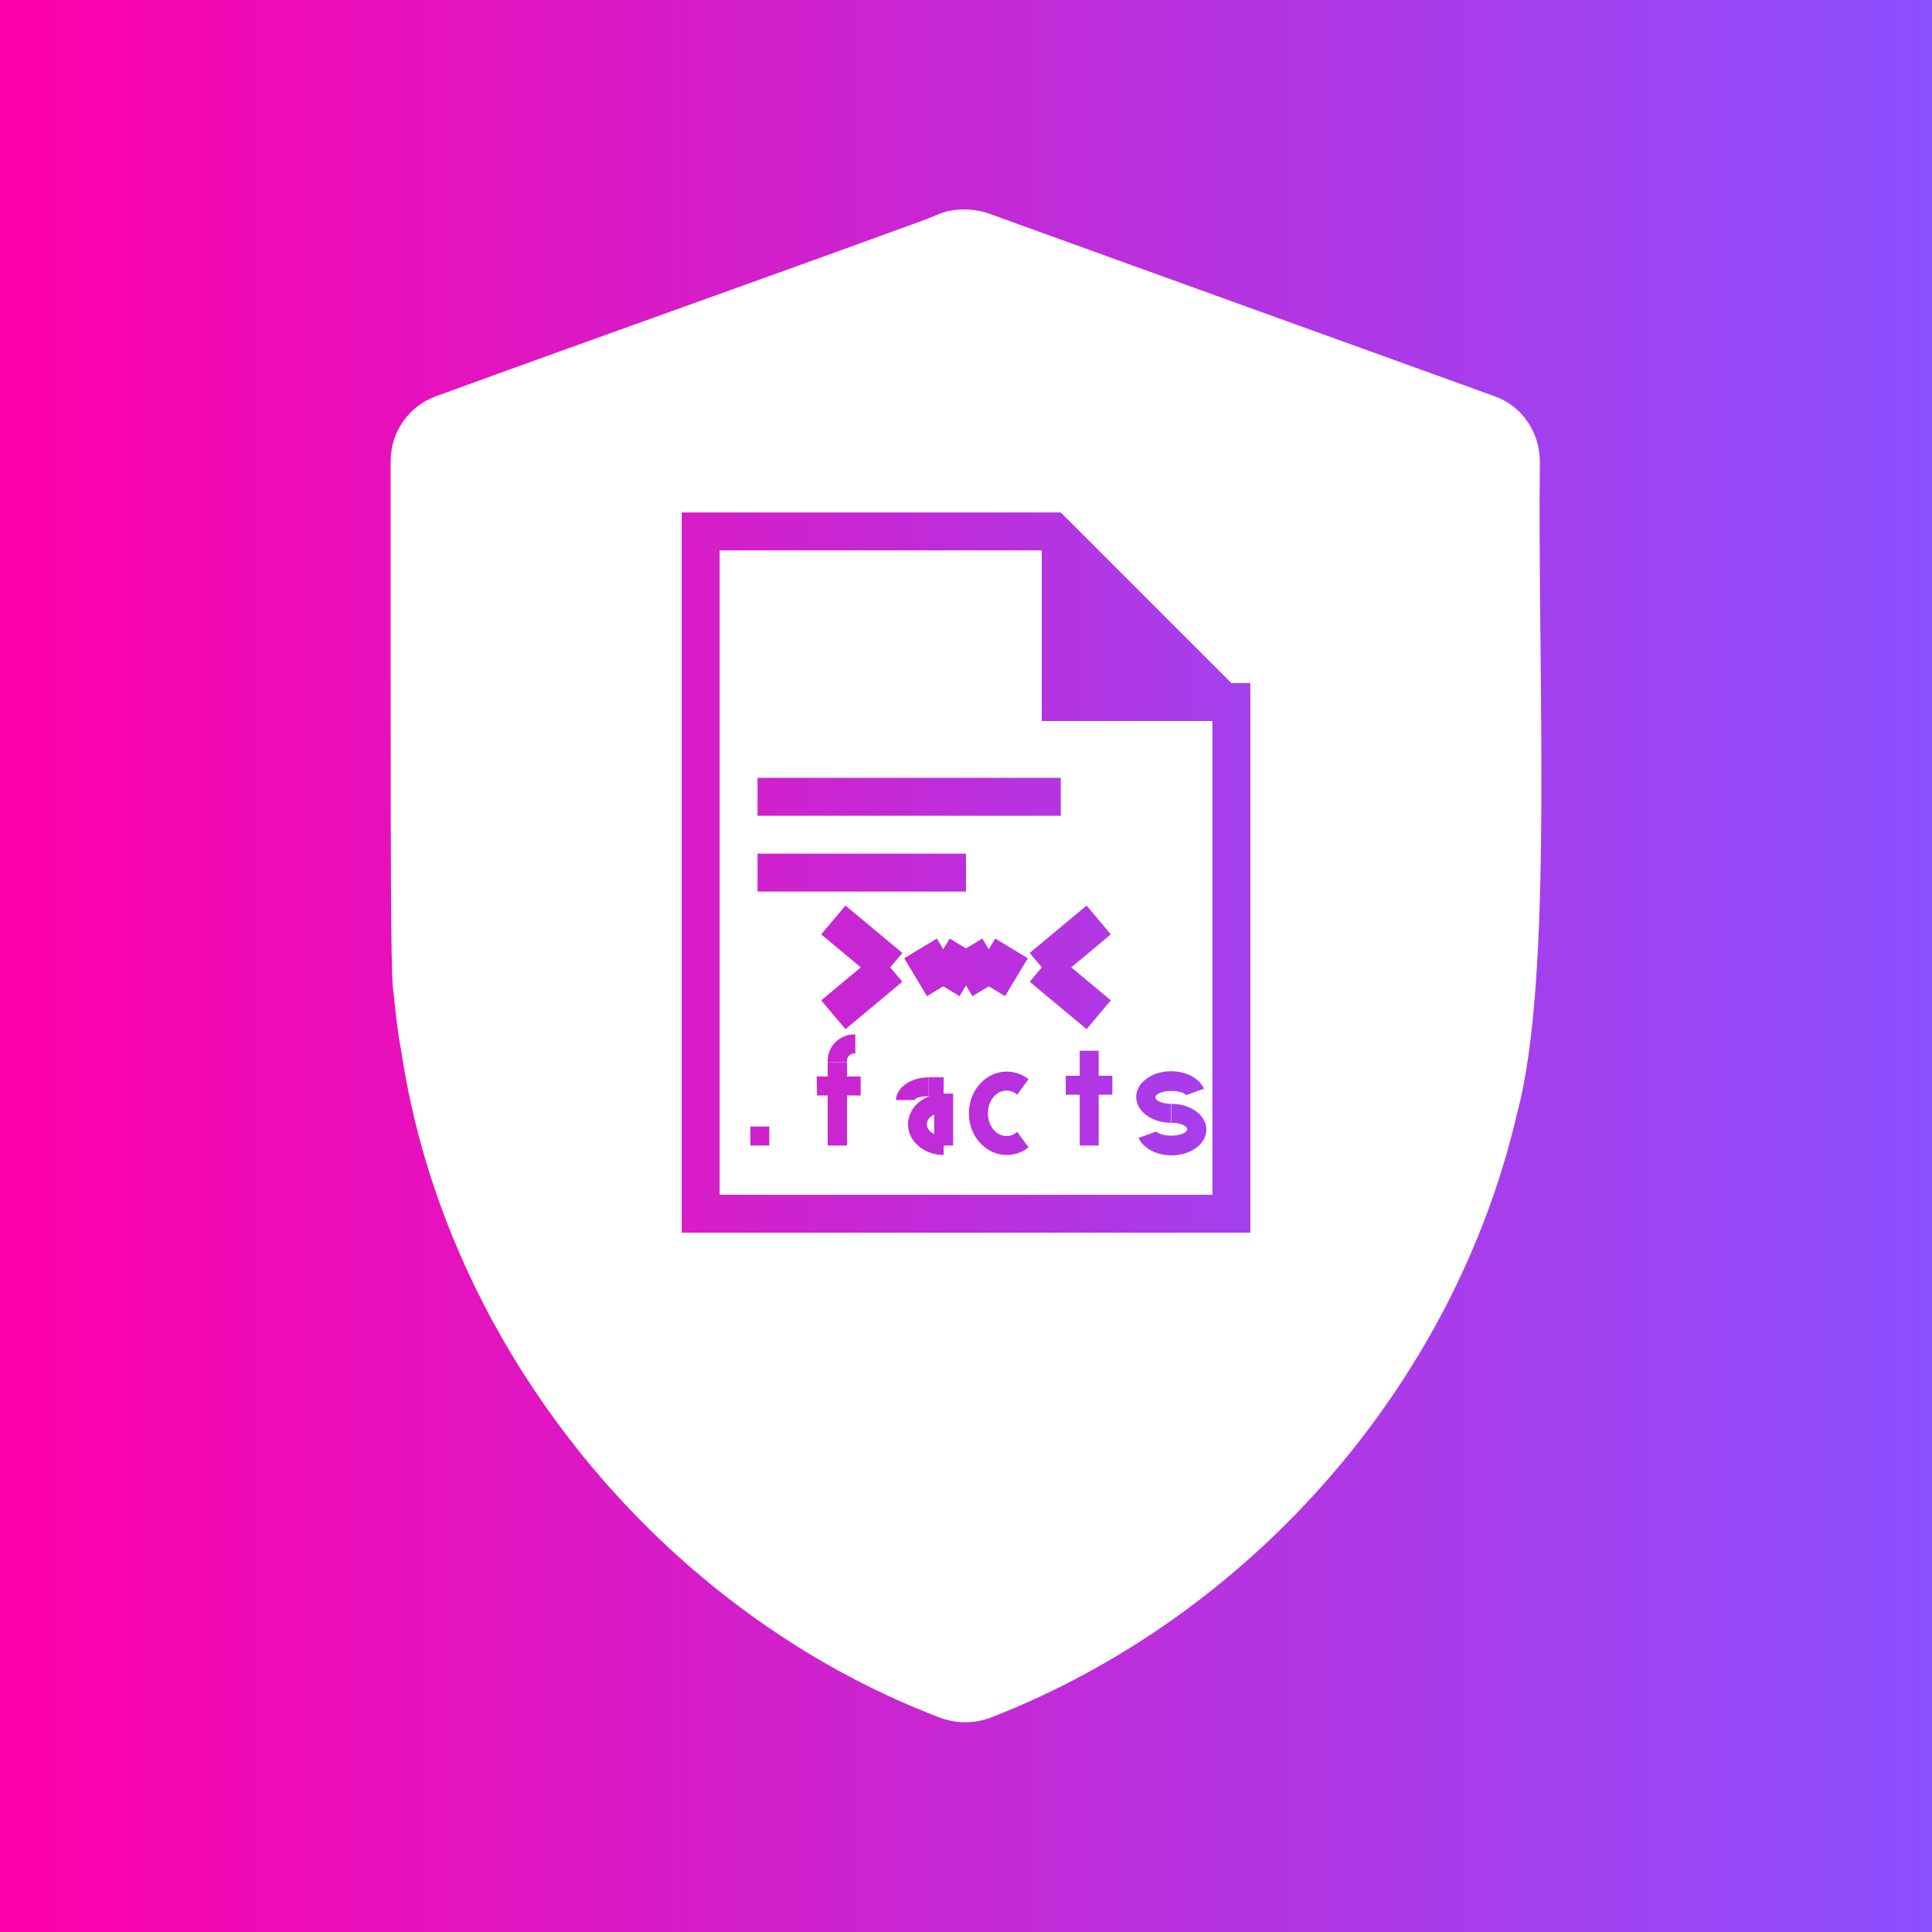
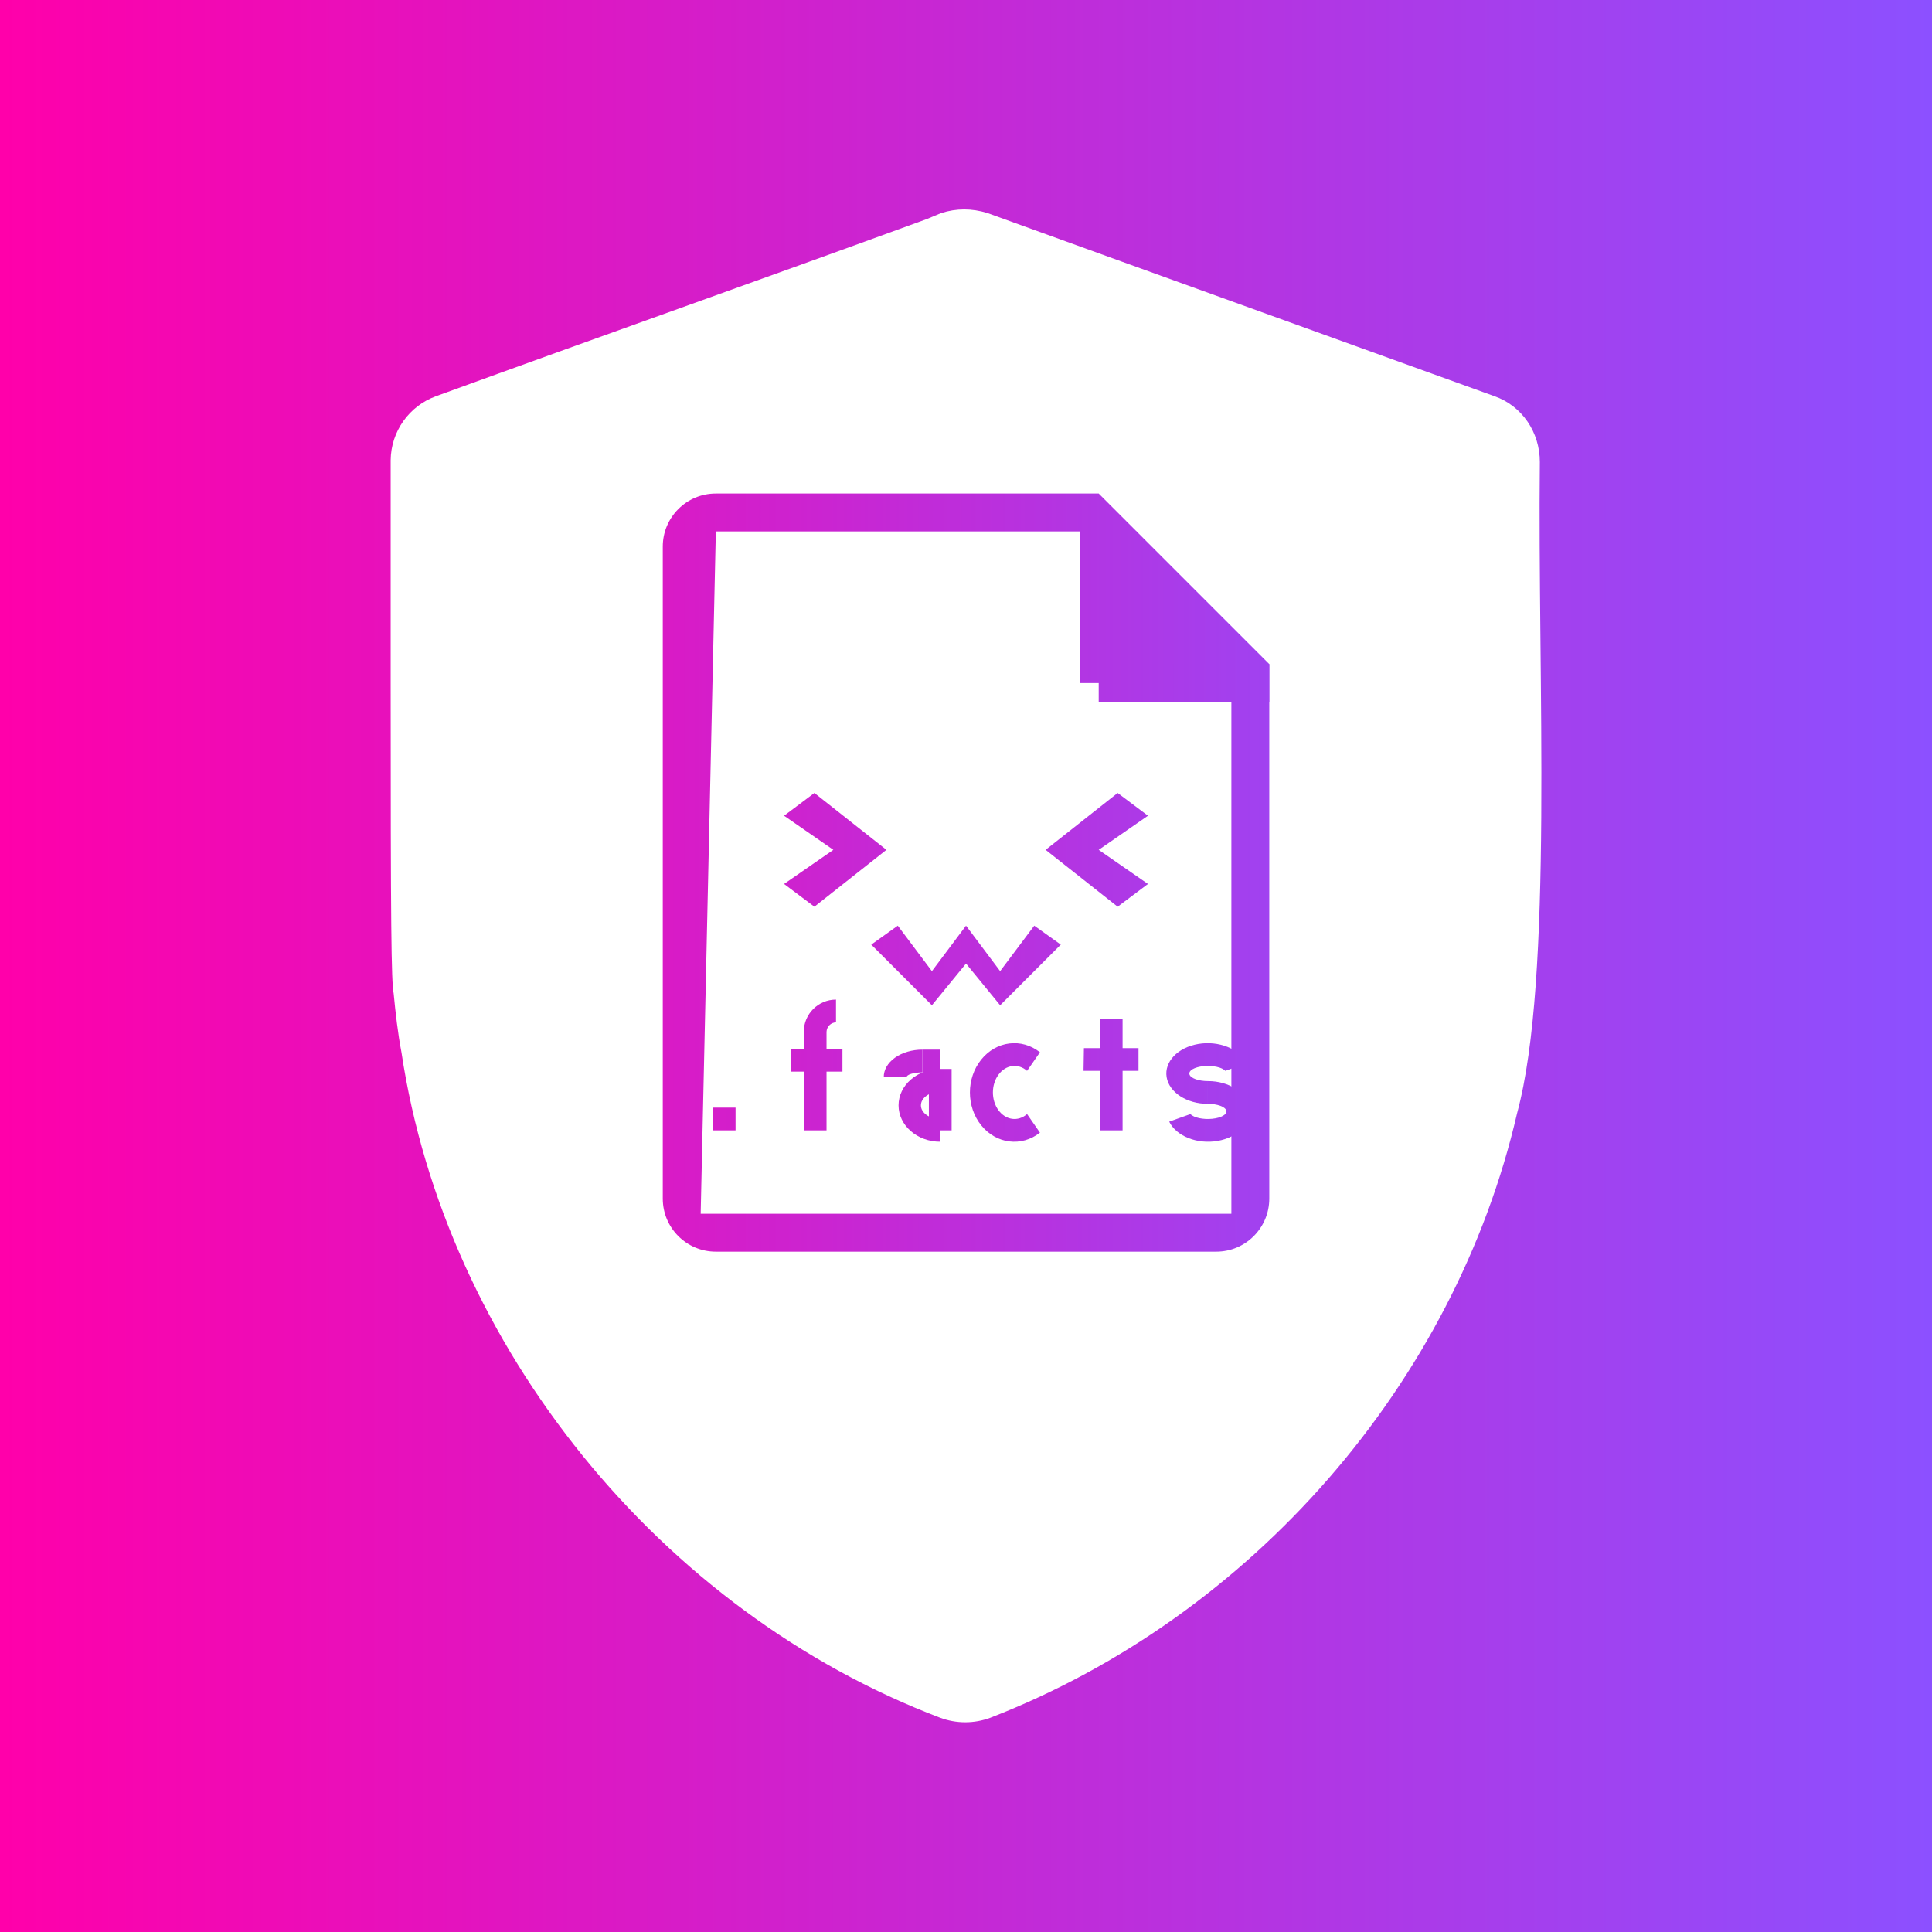
<svg xmlns="http://www.w3.org/2000/svg" viewBox="-6.527 2.221 32.279 32.279" role="img" aria-label="Socket facts">
  <defs>
    <linearGradient id="socket-brand-plate" gradientUnits="userSpaceOnUse" x1="-6.527" y1="0" x2="25.753" y2="0">
      <stop offset="0%" stop-color="#ff00aa" />
      <stop offset="100%" stop-color="#8c50ff" />
    </linearGradient>
  </defs>
  <rect data-socket-layer="plate" x="-6.527" y="2.221" width="32.279" height="32.279" fill="url(#socket-brand-plate)" />
  <path data-socket-layer="shield" fill="#ffffff" d="M18.44 8.84c.46.16.76.6.76 1.1-.04 3.58.23 8.63-.38 10.88-1.04 4.5-4.42 8.4-8.8 10.1a1.2 1.2 0 0 1-.84 0C4.52 29.15.92 24.73.18 19.8c-.06-.31-.1-.67-.13-.98-.04-.2-.05-1.14-.05-5.17V9.91a1.15 1.15 0 0 1 .76-1.07c2.8-1.02 5.38-1.93 8.2-2.96l.24-.1q.38-.12.77 0l2.24.81z" />
  <g data-socket-layer="glyph" transform="translate(2.013 9.2) scale(0.63333)">
-     <path fill="url(#socket-brand-plate)" fill-rule="evenodd" d="M4.5 2.5h10l5 5v14h-15Zm1 1H14V8h4.5v12.5h-13Z" />
-     <path fill="url(#socket-brand-plate)" fill-rule="evenodd" d="M14 3v4.5h1V3Z" />
-     <path fill="url(#socket-brand-plate)" fill-rule="evenodd" d="M14 8h5.5V7H14Z" />
-     <path fill="url(#socket-brand-plate)" fill-rule="evenodd" d="M6.5 10.5h8v-1h-8Z" />
-     <path fill="url(#socket-brand-plate)" fill-rule="evenodd" d="M6.5 12.5H12v-1H6.5Z" />
-     <path fill="url(#socket-brand-plate)" fill-rule="evenodd" d="m8.18 13.63 1.5 1.25.64-.76-1.5-1.25Z" />
-     <path fill="url(#socket-brand-plate)" fill-rule="evenodd" d="m9.68 14.12-1.5 1.25.64.76 1.5-1.25Z" />
-     <path fill="url(#socket-brand-plate)" fill-rule="evenodd" d="m15.18 12.87-1.5 1.25.64.76 1.5-1.25Z" />
-     <path fill="url(#socket-brand-plate)" fill-rule="evenodd" d="m13.68 14.88 1.5 1.25.64-.76-1.5-1.25Z" />
-     <path fill="url(#socket-brand-plate)" fill-rule="evenodd" d="m10.37 14.26.6 1 .86-.52-.6-1Z" />
-     <path fill="url(#socket-brand-plate)" fill-rule="evenodd" d="m11.83 15.26.6-1-.86-.52-.6 1Z" />
-     <path fill="url(#socket-brand-plate)" fill-rule="evenodd" d="m11.57 14.26.6 1 .86-.52-.6-1Z" />
-     <path fill="url(#socket-brand-plate)" fill-rule="evenodd" d="m13.03 15.26.6-1-.86-.52-.6 1Z" />
-     <path fill="url(#socket-brand-plate)" fill-rule="evenodd" d="M6.31 19.2h.5v-.5h-.5Z" />
-     <path fill="url(#socket-brand-plate)" fill-rule="evenodd" d="M8.35 17a.7.7 0 0 1 .73-.73v.5a.2.2 0 0 0-.22.22Z" />
-     <path fill="url(#socket-brand-plate)" fill-rule="evenodd" d="M8.35 17v2.2h.51V17Z" />
-     <path fill="url(#socket-brand-plate)" fill-rule="evenodd" d="M8.07 17.88h1.15v-.5H8.06Z" />
-     <path fill="url(#socket-brand-plate)" fill-rule="evenodd" d="M11.16 17.83v1.37h.5v-1.37Z" />
-     <path fill="url(#socket-brand-plate)" fill-rule="evenodd" d="M11.41 19.45a.94.81 0 0 1 0-1.62v.5a.43.3 0 0 0 0 .62Z" />
-     <path fill="url(#socket-brand-plate)" fill-rule="evenodd" d="M10.15 18a.87.62 0 0 1 .86-.6v.5a.36.1 0 0 0-.36.1Z" />
-     <path fill="url(#socket-brand-plate)" fill-rule="evenodd" d="M11.01 17.9h.4v-.5h-.4Z" />
-     <path fill="url(#socket-brand-plate)" fill-rule="evenodd" d="M13.65 19.25a1 1.1 0 1 1 0-1.8l-.3.41a.49.6 0 1 0 0 .98Z" />
-     <path fill="url(#socket-brand-plate)" fill-rule="evenodd" d="M15 16.7v2.5h.5v-2.5Z" />
-     <path fill="url(#socket-brand-plate)" fill-rule="evenodd" d="M14.63 17.86h1.23v-.5h-1.23Z" />
-     <path fill="url(#socket-brand-plate)" fill-rule="evenodd" d="M18.28 17.7a.92.68 0 1 0-.87.9v-.5a.42.17 0 1 1 .4-.23Z" />
-     <path fill="url(#socket-brand-plate)" fill-rule="evenodd" d="M17.42 18.1a.92.68 0 1 1-.87.9l.47-.17a.42.17 0 1 0 .4-.23Z" />
+     <path fill="url(#socket-brand-plate)" fill-rule="evenodd" d="M5.4 2h10.1L20 6.5v14.1a1.4 1.4 0 0 1-1.4 1.4H5.4A1.4 1.4 0 0 1 4 20.6V3.4A1.4 1.4 0 0 1 5.4 2m0 1H15v4h4v14H5Z" />
+     <path fill="url(#socket-brand-plate)" fill-rule="evenodd" d="M15.5 3h1v3.5H20v1h-4.5Z" />
+     <path fill="url(#socket-brand-plate)" fill-rule="evenodd" d="m8 9.9 1.9 1.5L8 12.9l-.8-.6 1.3-.9-1.3-.9Z" />
+     <path fill="url(#socket-brand-plate)" fill-rule="evenodd" d="m16 9.9-1.9 1.5 1.9 1.5.8-.6-1.3-.9 1.3-.9Z" />
+     <path fill="url(#socket-brand-plate)" fill-rule="evenodd" d="m10.2 13.4.9 1.2.9-1.2.9 1.2.9-1.2.7.5-1.6 1.6-.9-1.1-.9 1.1-1.6-1.6Z" />
+     <path fill="url(#socket-brand-plate)" fill-rule="evenodd" d="M5.32 18.8h.6v-.6h-.6Z" />
+     <path fill="url(#socket-brand-plate)" fill-rule="evenodd" d="M7.72 16.2a.85.85 0 0 1 .85-.85v.6a.26.26 0 0 0-.25.25Z" />
+     <path fill="url(#socket-brand-plate)" fill-rule="evenodd" d="M7.72 16.2v2.6h.6v-2.6Z" />
+     <path fill="url(#socket-brand-plate)" fill-rule="evenodd" d="M7.38 17.25h1.36v-.6H7.38Z" />
+     <path fill="url(#socket-brand-plate)" fill-rule="evenodd" d="M11.02 17.18v1.62h.6v-1.62Z" />
+     <path fill="url(#socket-brand-plate)" fill-rule="evenodd" d="M11.32 19.1a1.1.96 0 0 1 0-1.92v.6a.51.36 0 0 0 0 .72Z" />
+     <path fill="url(#socket-brand-plate)" fill-rule="evenodd" d="M9.83 17.4a1.02.72 0 0 1 1.02-.73v.6a.43.13 0 0 0-.42.13Z" />
+     <path fill="url(#socket-brand-plate)" fill-rule="evenodd" d="M10.85 17.27h.47v-.6h-.47Z" />
+     <path fill="url(#socket-brand-plate)" fill-rule="evenodd" d="M13.95 18.86a1.17 1.3 0 1 1 0-2.12l-.34.49a.57.7 0 1 0 0 1.14Z" />
+     <path fill="url(#socket-brand-plate)" fill-rule="evenodd" d="M15.53 15.86v2.94h.6v-2.94Z" />
+     <path fill="url(#socket-brand-plate)" fill-rule="evenodd" d="M15.1 17.23h1.45v-.6h-1.44Z" />
+     <path fill="url(#socket-brand-plate)" fill-rule="evenodd" d="M19.4 17.03a1.09.8 0 1 0-1.02 1.07v-.6a.49.2 0 1 1 .46-.27Z" />
+     <path fill="url(#socket-brand-plate)" fill-rule="evenodd" d="M18.38 17.5a1.09.8 0 1 1-1.02 1.07l.56-.2a.49.2 0 1 0 .46-.27Z" />
  </g>
</svg>
